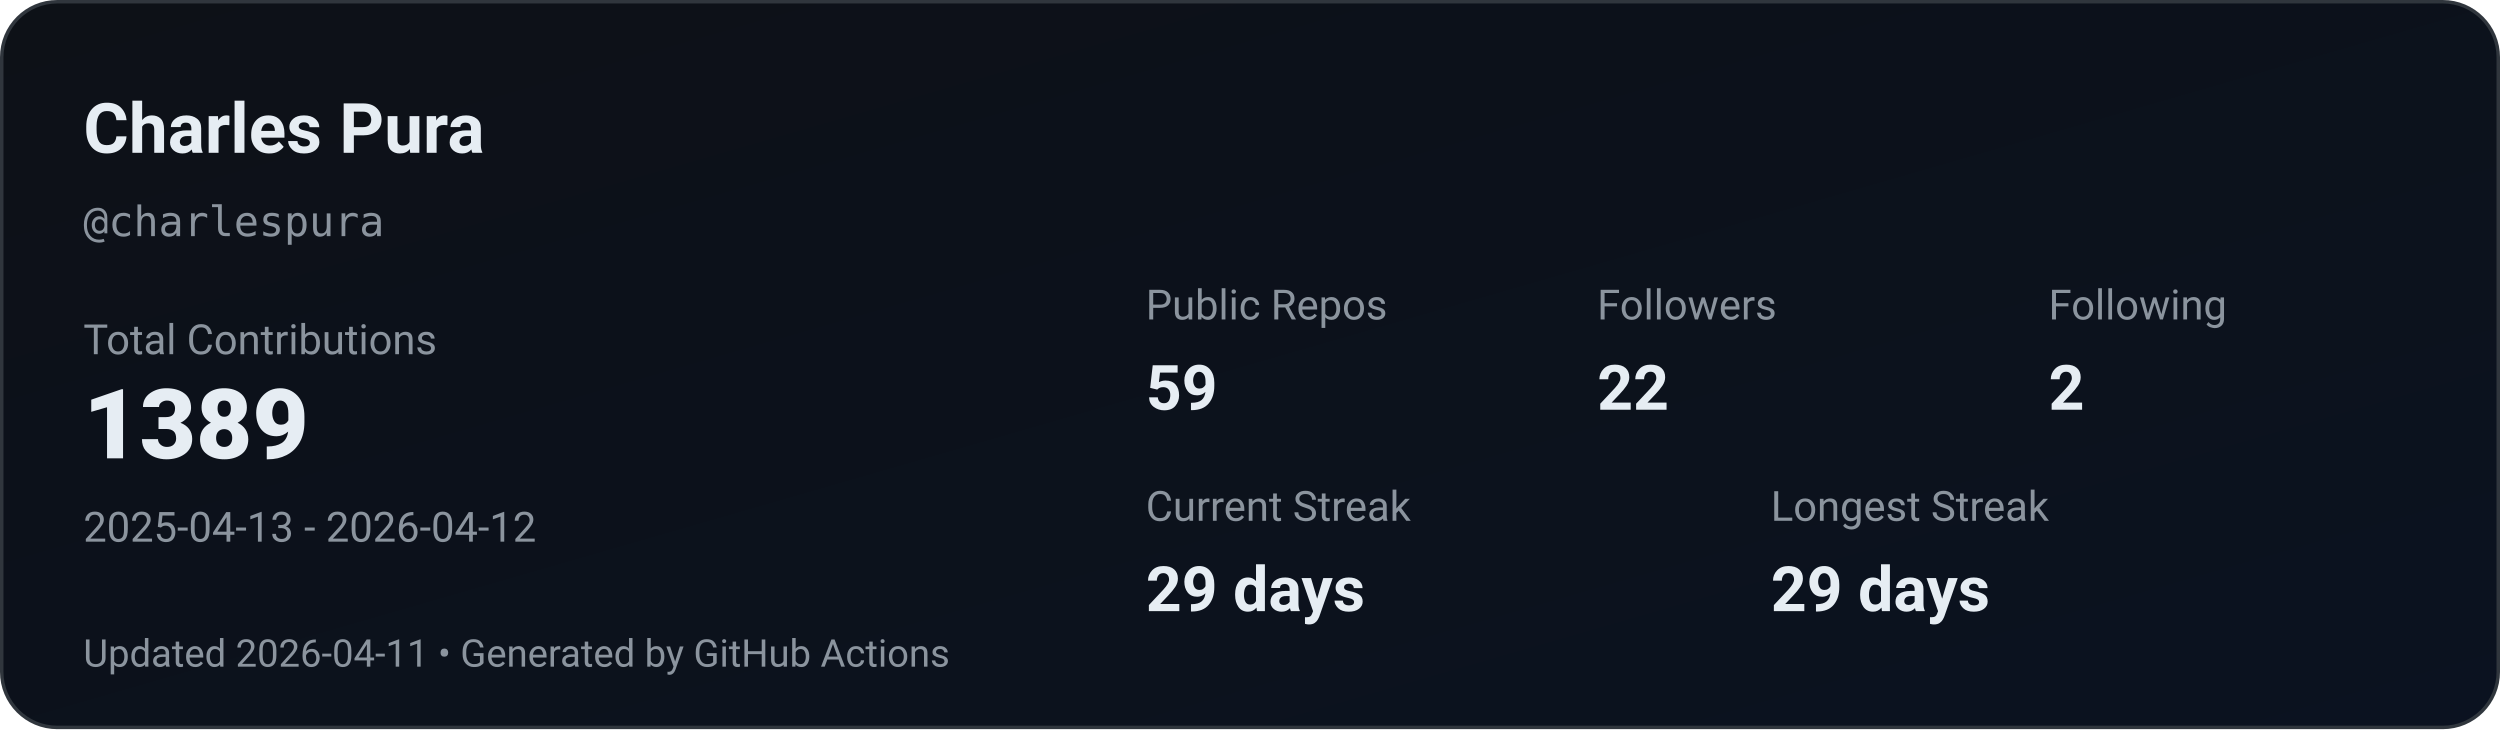
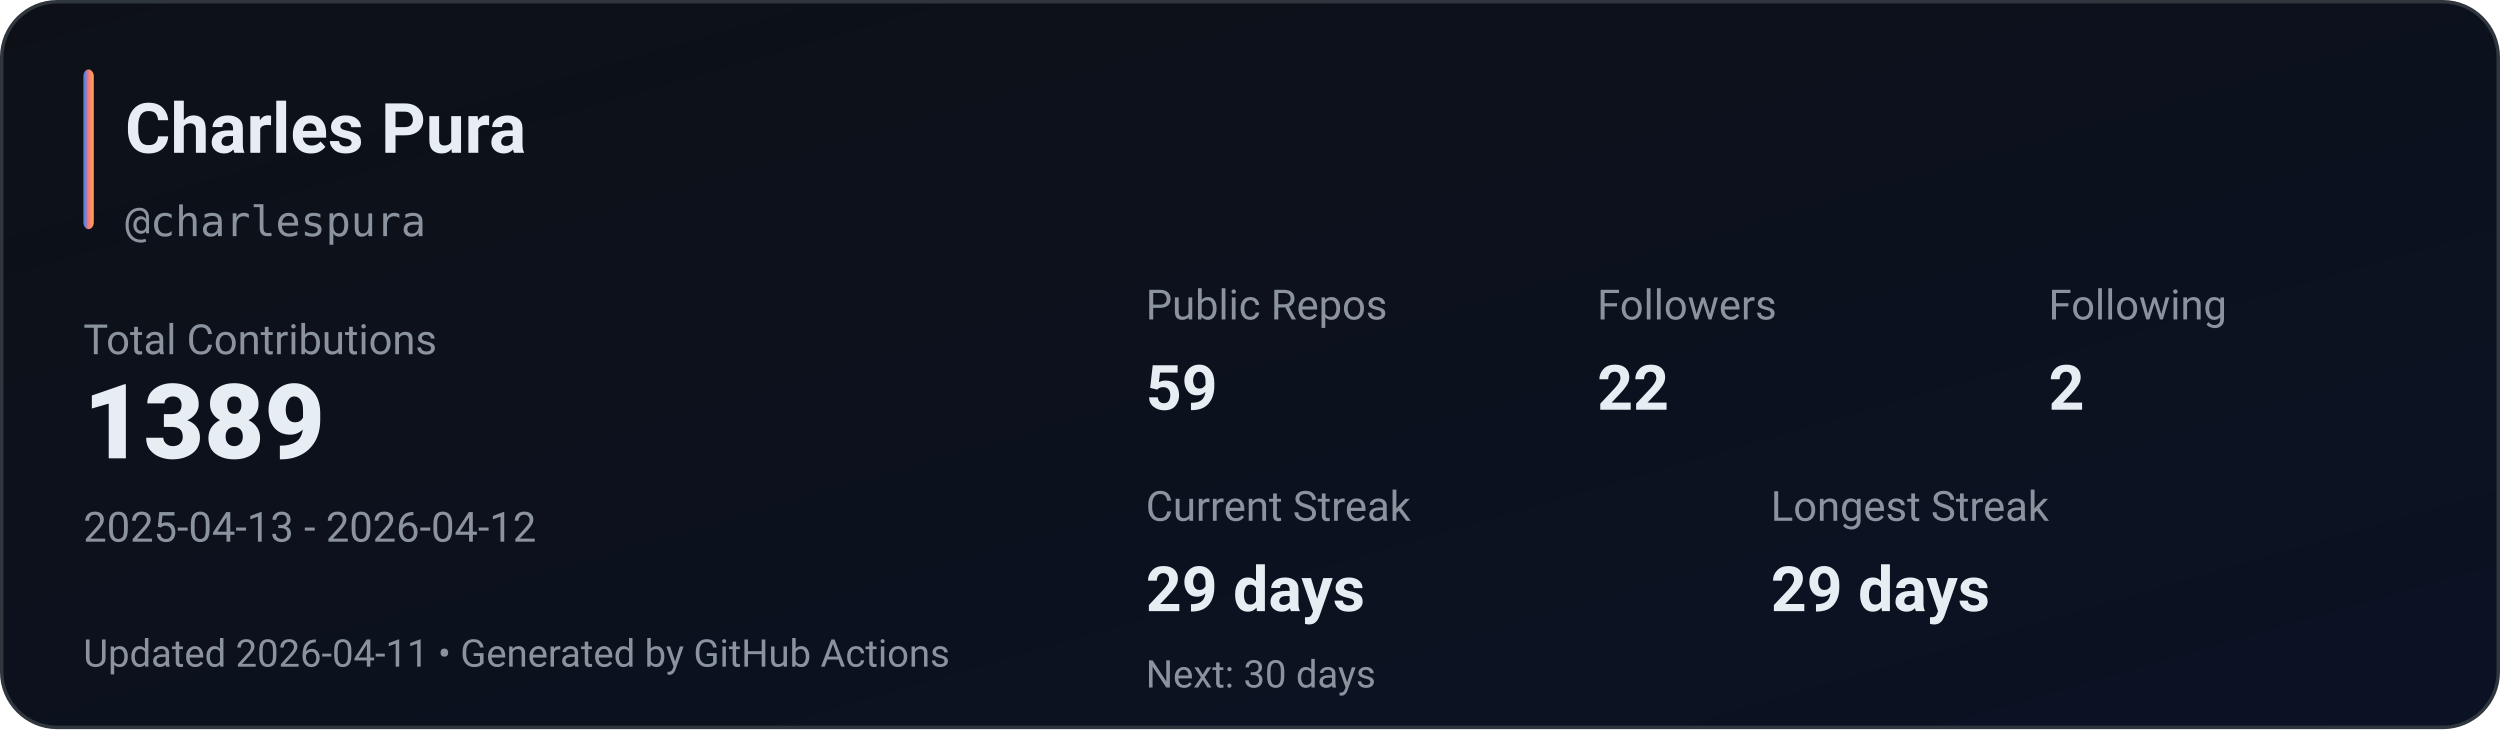
<svg xmlns="http://www.w3.org/2000/svg" width="720" height="210" viewBox="0 0 720 210" role="img" aria-label="GitHub stats for charlespura">
  <defs>
    <linearGradient id="bg" x1="0" y1="0" x2="1" y2="1">
      <stop offset="0%" stop-color="#0d1117" />
-       <stop offset="100%" stop-color="#0b1220" />
+       <stop offset="100%" stop-color="#0a1224" />
+     </linearGradient>
+     <linearGradient id="accent" x1="0" y1="0" x2="1" y2="0">
+       <stop offset="0%" stop-color="#2f81f7" />
+       <stop offset="55%" stop-color="#ff7b72" />
+       <stop offset="100%" stop-color="#ffa657" />
    </linearGradient>
  </defs>
  <rect x="0.5" y="0.5" width="719" height="209" rx="16" fill="url(#bg)" stroke="#30363d" />
-   <text x="24" y="44" fill="#e6edf3" font-family="ui-sans-serif,system-ui,-apple-system,Segoe UI,Roboto,Helvetica,Arial" font-size="20" font-weight="700">Charles Pura</text>
-   <text x="24" y="68" fill="#8b949e" font-family="ui-monospace,SFMono-Regular,Menlo,Monaco,Consolas,monospace" font-size="12">@charlespura</text>
+   <rect x="24" y="20" width="3" height="46" rx="2" fill="url(#accent)" />
+   <text x="36" y="44" fill="#e6edf3" font-family="ui-sans-serif,system-ui,-apple-system,Segoe UI,Roboto,Helvetica,Arial" font-size="20" font-weight="750">Charles Pura</text>
+   <text x="36" y="68" fill="#8b949e" font-family="ui-monospace,SFMono-Regular,Menlo,Monaco,Consolas,monospace" font-size="12">@charlespura</text>
  <text x="24" y="102" fill="#8b949e" font-family="ui-sans-serif,system-ui,-apple-system,Segoe UI,Roboto,Helvetica,Arial" font-size="12">Total Contributions</text>
-   <text x="24" y="132" fill="#e6edf3" font-family="ui-sans-serif,system-ui,-apple-system,Segoe UI,Roboto,Helvetica,Arial" font-size="28" font-weight="800">1389</text>
+   <text x="24" y="132" fill="#e6edf3" font-family="ui-sans-serif,system-ui,-apple-system,Segoe UI,Roboto,Helvetica,Arial" font-size="30" font-weight="850">1389</text>
  <text x="24" y="156" fill="#8b949e" font-family="ui-sans-serif,system-ui,-apple-system,Segoe UI,Roboto,Helvetica,Arial" font-size="12">2025-04-13 - 2026-04-12</text>
  <g transform="translate(330, 92)">
    <text x="0" y="0" fill="#8b949e" font-family="ui-sans-serif,system-ui,-apple-system,Segoe UI,Roboto,Helvetica,Arial" font-size="12">Public Repos</text>
    <text x="0" y="26" fill="#e6edf3" font-family="ui-sans-serif,system-ui,-apple-system,Segoe UI,Roboto,Helvetica,Arial" font-size="18" font-weight="750">59</text>
    <text x="130" y="0" fill="#8b949e" font-family="ui-sans-serif,system-ui,-apple-system,Segoe UI,Roboto,Helvetica,Arial" font-size="12">Followers</text>
    <text x="130" y="26" fill="#e6edf3" font-family="ui-sans-serif,system-ui,-apple-system,Segoe UI,Roboto,Helvetica,Arial" font-size="18" font-weight="750">22</text>
    <text x="260" y="0" fill="#8b949e" font-family="ui-sans-serif,system-ui,-apple-system,Segoe UI,Roboto,Helvetica,Arial" font-size="12">Following</text>
    <text x="260" y="26" fill="#e6edf3" font-family="ui-sans-serif,system-ui,-apple-system,Segoe UI,Roboto,Helvetica,Arial" font-size="18" font-weight="750">2</text>
  </g>
  <g transform="translate(330, 150)">
    <text x="0" y="0" fill="#8b949e" font-family="ui-sans-serif,system-ui,-apple-system,Segoe UI,Roboto,Helvetica,Arial" font-size="12">Current Streak</text>
    <text x="0" y="26" fill="#e6edf3" font-family="ui-sans-serif,system-ui,-apple-system,Segoe UI,Roboto,Helvetica,Arial" font-size="18" font-weight="750">29 days</text>
+     <text x="0" y="48" fill="#8b949e" font-family="ui-sans-serif,system-ui,-apple-system,Segoe UI,Roboto,Helvetica,Arial" font-size="11">Next: 30 days</text>
    <text x="180" y="0" fill="#8b949e" font-family="ui-sans-serif,system-ui,-apple-system,Segoe UI,Roboto,Helvetica,Arial" font-size="12">Longest Streak</text>
    <text x="180" y="26" fill="#e6edf3" font-family="ui-sans-serif,system-ui,-apple-system,Segoe UI,Roboto,Helvetica,Arial" font-size="18" font-weight="750">29 days</text>
  </g>
  <text x="24" y="192" fill="#8b949e" font-family="ui-sans-serif,system-ui,-apple-system,Segoe UI,Roboto,Helvetica,Arial" font-size="11">Updated 2026-04-11 • Generated by GitHub Actions</text>
</svg>
